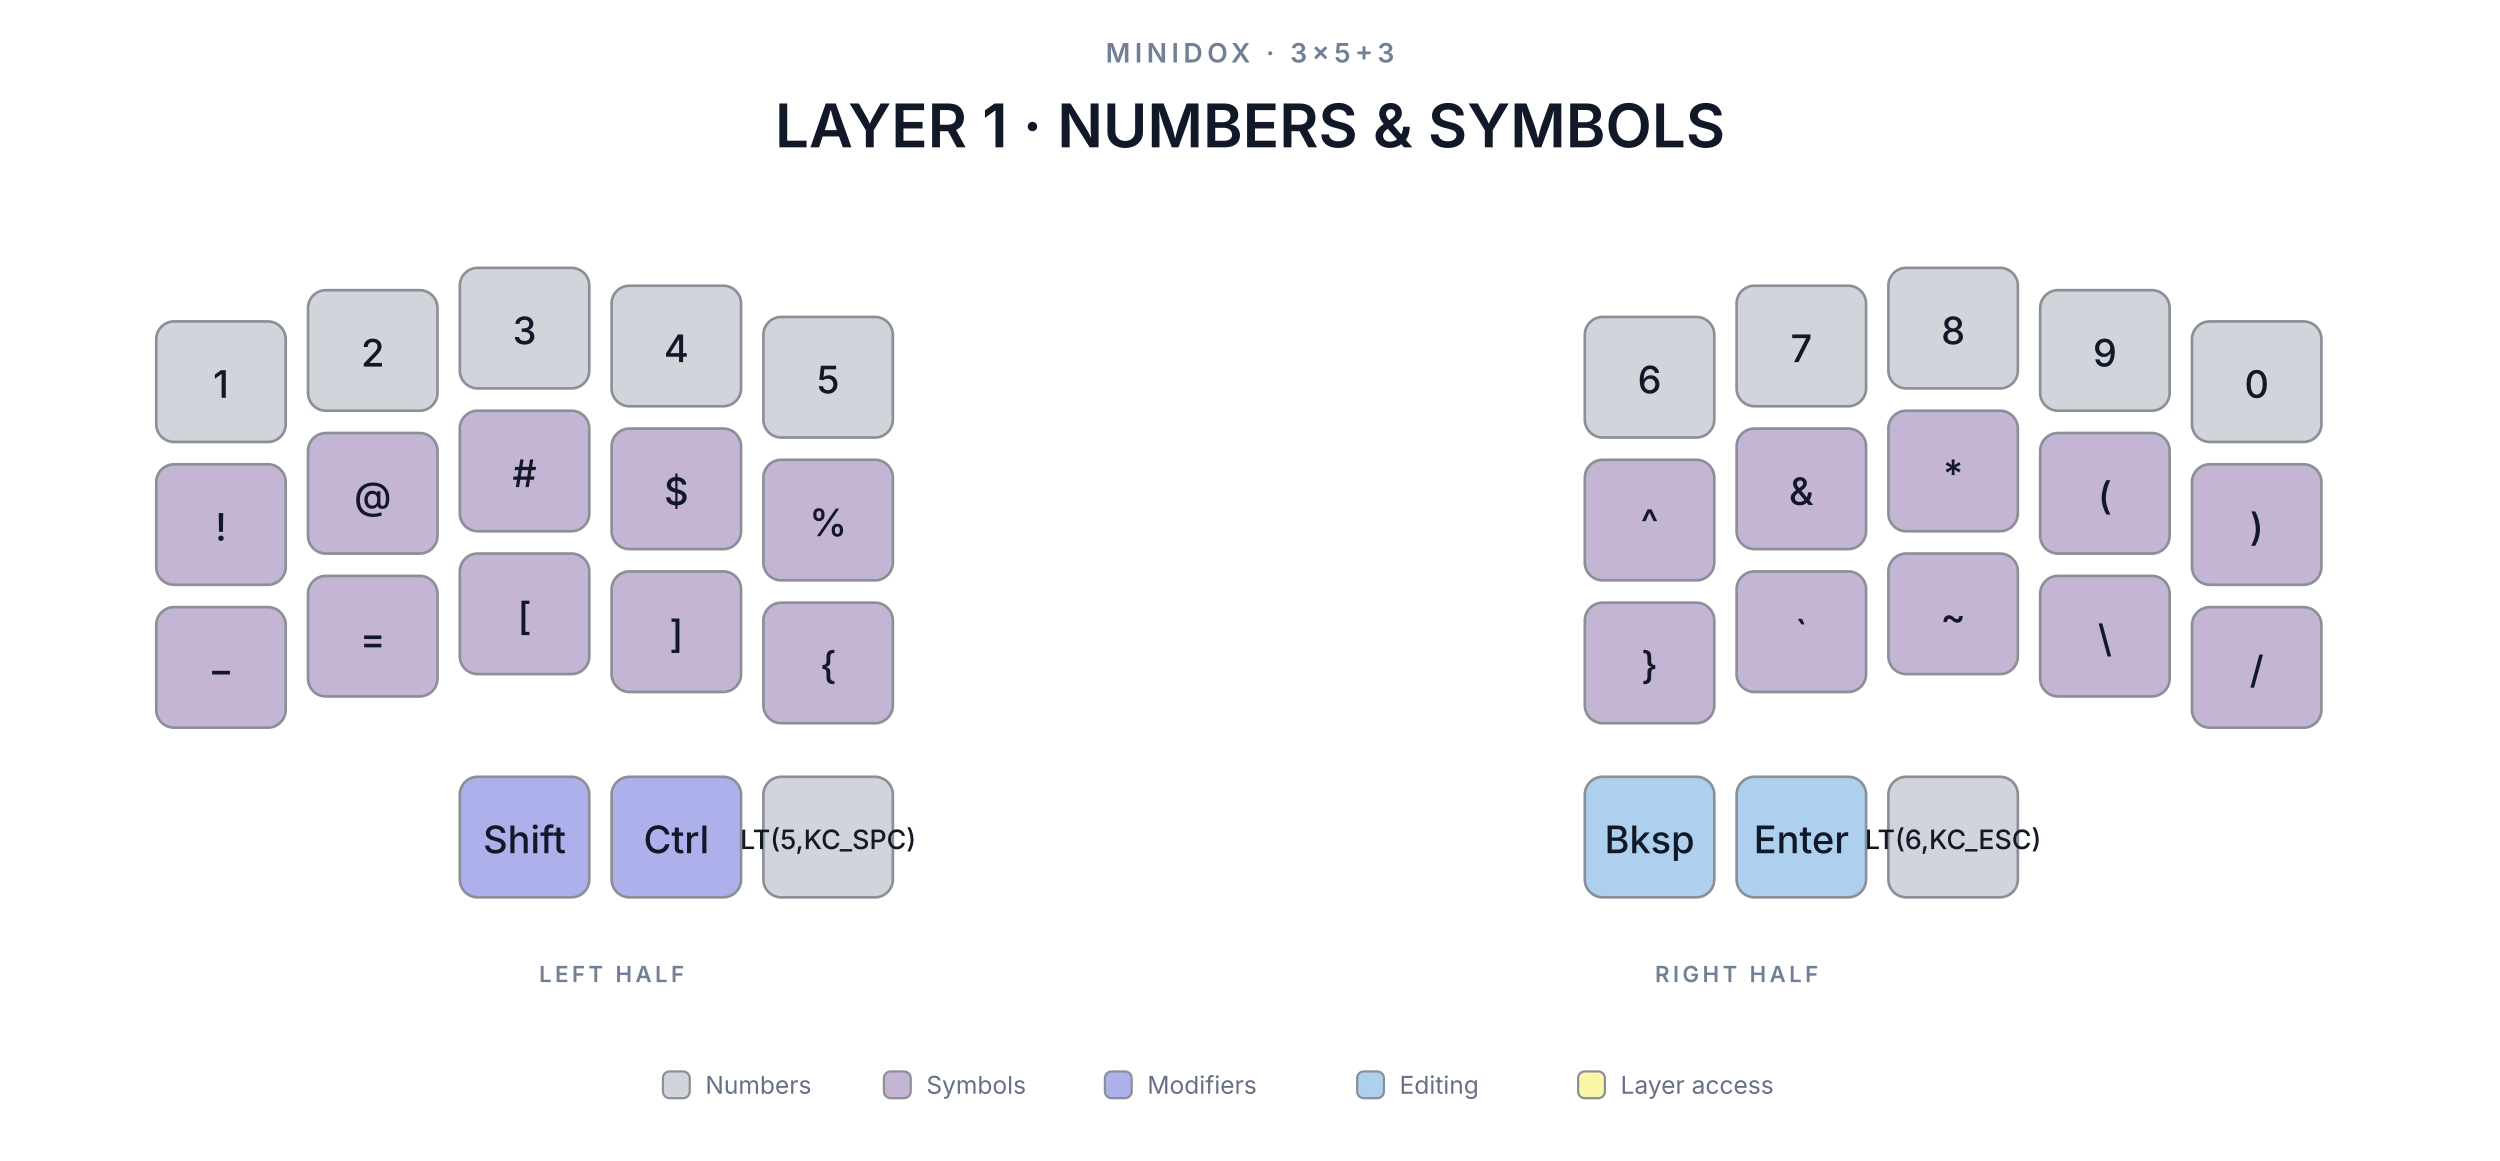
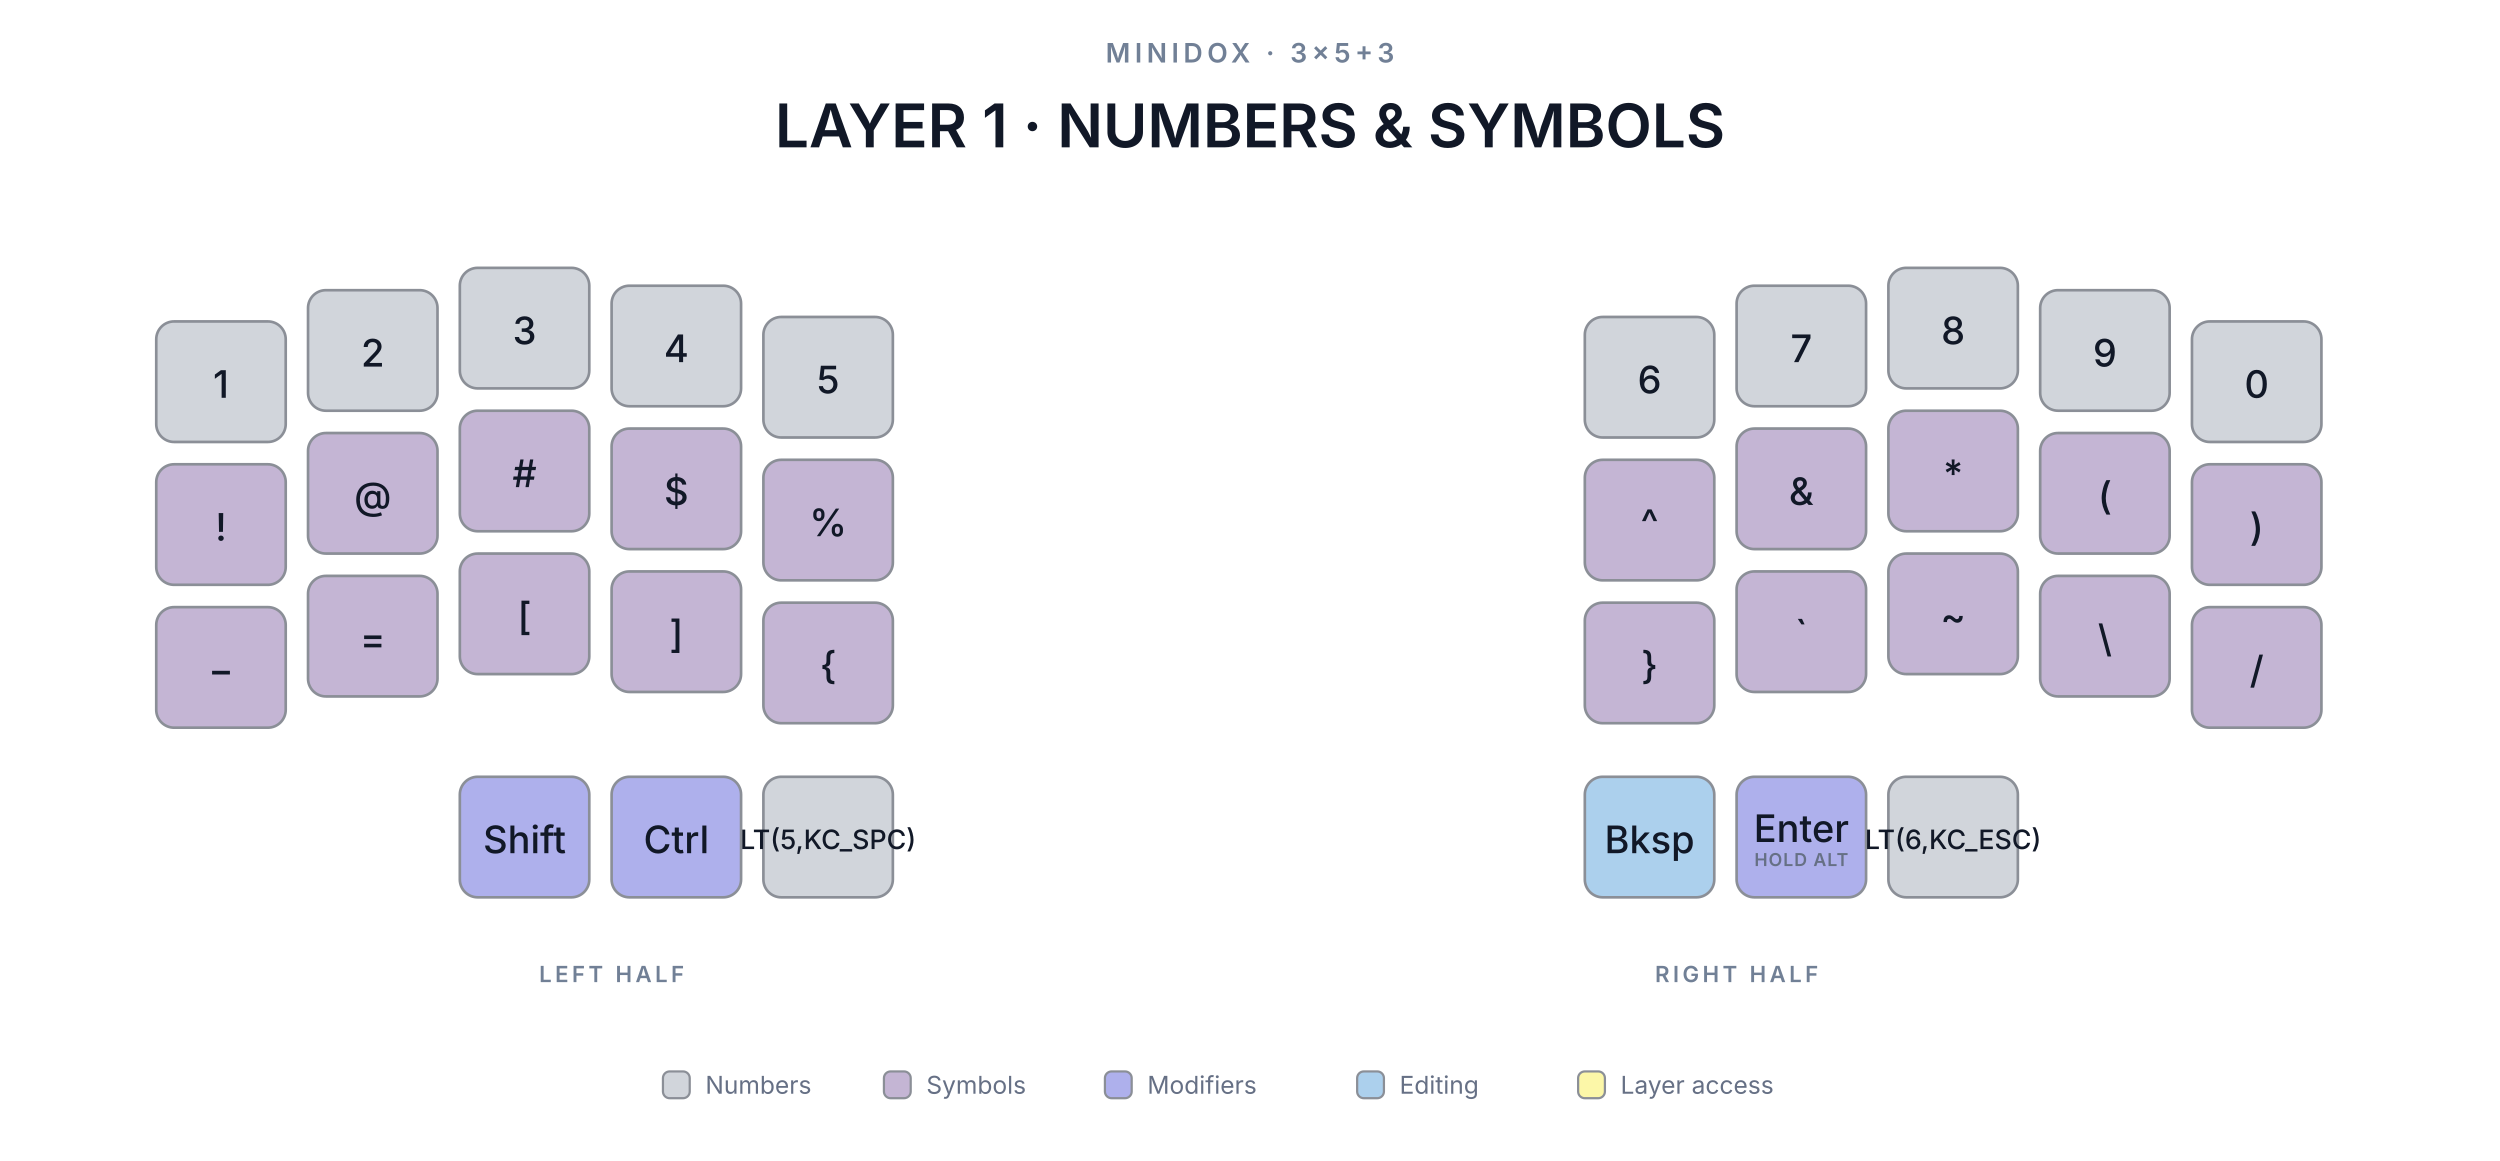
<svg xmlns="http://www.w3.org/2000/svg" viewBox="0 0 1120 520" role="img" aria-labelledby="layer-1-title layer-1-description">
  <style>
    text { font-family: Inter, ui-sans-serif, system-ui, -apple-system, BlinkMacSystemFont, "Segoe UI", sans-serif; fill: #111827; }
    .kicker { font-size: 12px; font-weight: 600; letter-spacing: 2px; text-anchor: middle; fill: #718096; }
    .title { font-size: 27px; font-weight: 600; text-anchor: middle; }
    .key-label { font-weight: 500; text-anchor: middle; dominant-baseline: middle; }
    .key-sub { font-size: 8px; font-weight: 600; letter-spacing: 0.4px; text-anchor: middle; fill: #667085; }
    .half-label { font-size: 10px; font-weight: 600; letter-spacing: 1.5px; text-anchor: middle; fill: #718096; }
    .legend-label { font-size: 11px; fill: #667085; }
  </style>
  <text x="560" y="28" class="kicker">MINIDOX · 3×5+3</text>
  <text x="560" y="66" class="title">LAYER 1 · NUMBERS &amp; SYMBOLS</text>
  <rect x="70" y="144" width="58" height="54" rx="8" fill="#d1d5db" stroke="#8b8f97" stroke-width="1.2" />
  <text x="99.0" y="172.0" class="key-label" font-size="17">1</text>
  <rect x="710" y="142" width="58" height="54" rx="8" fill="#d1d5db" stroke="#8b8f97" stroke-width="1.2" />
  <text x="739.0" y="170.0" class="key-label" font-size="17">6</text>
  <rect x="138" y="130" width="58" height="54" rx="8" fill="#d1d5db" stroke="#8b8f97" stroke-width="1.2" />
  <text x="167.0" y="158.0" class="key-label" font-size="17">2</text>
  <rect x="778" y="128" width="58" height="54" rx="8" fill="#d1d5db" stroke="#8b8f97" stroke-width="1.2" />
  <text x="807.0" y="156.0" class="key-label" font-size="17">7</text>
  <rect x="206" y="120" width="58" height="54" rx="8" fill="#d1d5db" stroke="#8b8f97" stroke-width="1.2" />
  <text x="235.0" y="148.0" class="key-label" font-size="17">3</text>
  <rect x="846" y="120" width="58" height="54" rx="8" fill="#d1d5db" stroke="#8b8f97" stroke-width="1.2" />
  <text x="875.0" y="148.0" class="key-label" font-size="17">8</text>
  <rect x="274" y="128" width="58" height="54" rx="8" fill="#d1d5db" stroke="#8b8f97" stroke-width="1.2" />
  <text x="303.0" y="156.0" class="key-label" font-size="17">4</text>
  <rect x="914" y="130" width="58" height="54" rx="8" fill="#d1d5db" stroke="#8b8f97" stroke-width="1.2" />
  <text x="943.0" y="158.0" class="key-label" font-size="17">9</text>
  <rect x="342" y="142" width="58" height="54" rx="8" fill="#d1d5db" stroke="#8b8f97" stroke-width="1.2" />
  <text x="371.0" y="170.0" class="key-label" font-size="17">5</text>
  <rect x="982" y="144" width="58" height="54" rx="8" fill="#d1d5db" stroke="#8b8f97" stroke-width="1.2" />
  <text x="1011.0" y="172.0" class="key-label" font-size="17">0</text>
  <rect x="70" y="208" width="58" height="54" rx="8" fill="#c4b5d4" stroke="#8b8f97" stroke-width="1.2" />
  <text x="99.0" y="236.0" class="key-label" font-size="17">!</text>
  <rect x="710" y="206" width="58" height="54" rx="8" fill="#c4b5d4" stroke="#8b8f97" stroke-width="1.2" />
  <text x="739.0" y="234.0" class="key-label" font-size="17">^</text>
  <rect x="138" y="194" width="58" height="54" rx="8" fill="#c4b5d4" stroke="#8b8f97" stroke-width="1.2" />
  <text x="167.0" y="222.0" class="key-label" font-size="17">@</text>
  <rect x="778" y="192" width="58" height="54" rx="8" fill="#c4b5d4" stroke="#8b8f97" stroke-width="1.2" />
  <text x="807.0" y="220.0" class="key-label" font-size="17">&amp;</text>
  <rect x="206" y="184" width="58" height="54" rx="8" fill="#c4b5d4" stroke="#8b8f97" stroke-width="1.2" />
  <text x="235.0" y="212.0" class="key-label" font-size="17">#</text>
  <rect x="846" y="184" width="58" height="54" rx="8" fill="#c4b5d4" stroke="#8b8f97" stroke-width="1.2" />
  <text x="875.0" y="212.0" class="key-label" font-size="17">*</text>
  <rect x="274" y="192" width="58" height="54" rx="8" fill="#c4b5d4" stroke="#8b8f97" stroke-width="1.2" />
  <text x="303.0" y="220.0" class="key-label" font-size="17">$</text>
  <rect x="914" y="194" width="58" height="54" rx="8" fill="#c4b5d4" stroke="#8b8f97" stroke-width="1.2" />
  <text x="943.0" y="222.0" class="key-label" font-size="17">(</text>
  <rect x="342" y="206" width="58" height="54" rx="8" fill="#c4b5d4" stroke="#8b8f97" stroke-width="1.2" />
  <text x="371.0" y="234.0" class="key-label" font-size="17">%</text>
  <rect x="982" y="208" width="58" height="54" rx="8" fill="#c4b5d4" stroke="#8b8f97" stroke-width="1.2" />
  <text x="1011.0" y="236.0" class="key-label" font-size="17">)</text>
  <rect x="70" y="272" width="58" height="54" rx="8" fill="#c4b5d4" stroke="#8b8f97" stroke-width="1.2" />
  <text x="99.0" y="300.0" class="key-label" font-size="17">−</text>
  <rect x="710" y="270" width="58" height="54" rx="8" fill="#c4b5d4" stroke="#8b8f97" stroke-width="1.2" />
  <text x="739.0" y="298.0" class="key-label" font-size="17">}</text>
  <rect x="138" y="258" width="58" height="54" rx="8" fill="#c4b5d4" stroke="#8b8f97" stroke-width="1.2" />
  <text x="167.0" y="286.0" class="key-label" font-size="17">=</text>
  <rect x="778" y="256" width="58" height="54" rx="8" fill="#c4b5d4" stroke="#8b8f97" stroke-width="1.2" />
  <text x="807.0" y="284.0" class="key-label" font-size="17">`</text>
  <rect x="206" y="248" width="58" height="54" rx="8" fill="#c4b5d4" stroke="#8b8f97" stroke-width="1.2" />
  <text x="235.0" y="276.0" class="key-label" font-size="17">[</text>
  <rect x="846" y="248" width="58" height="54" rx="8" fill="#c4b5d4" stroke="#8b8f97" stroke-width="1.2" />
  <text x="875.0" y="276.0" class="key-label" font-size="17">~</text>
  <rect x="274" y="256" width="58" height="54" rx="8" fill="#c4b5d4" stroke="#8b8f97" stroke-width="1.2" />
  <text x="303.0" y="284.0" class="key-label" font-size="17">]</text>
  <rect x="914" y="258" width="58" height="54" rx="8" fill="#c4b5d4" stroke="#8b8f97" stroke-width="1.2" />
  <text x="943.0" y="286.0" class="key-label" font-size="17">\</text>
  <rect x="342" y="270" width="58" height="54" rx="8" fill="#c4b5d4" stroke="#8b8f97" stroke-width="1.2" />
  <text x="371.0" y="298.0" class="key-label" font-size="17">{</text>
  <rect x="982" y="272" width="58" height="54" rx="8" fill="#c4b5d4" stroke="#8b8f97" stroke-width="1.2" />
  <text x="1011.0" y="300.0" class="key-label" font-size="17">/</text>
  <rect x="206" y="348" width="58" height="54" rx="8" fill="#aeb0ec" stroke="#8b8f97" stroke-width="1.2" />
  <text x="235.0" y="376.0" class="key-label" font-size="17">Shift</text>
  <rect x="274" y="348" width="58" height="54" rx="8" fill="#aeb0ec" stroke="#8b8f97" stroke-width="1.2" />
  <text x="303.0" y="376.0" class="key-label" font-size="17">Ctrl</text>
  <rect x="342" y="348" width="58" height="54" rx="8" fill="#d1d5db" stroke="#8b8f97" stroke-width="1.2" />
  <text x="371.0" y="376.0" class="key-label" font-size="12">LT(5,KC_SPC)</text>
  <rect x="710" y="348" width="58" height="54" rx="8" fill="#acd0ed" stroke="#8b8f97" stroke-width="1.2" />
  <text x="739.0" y="376.0" class="key-label" font-size="17">Bksp</text>
-   <rect x="778" y="348" width="58" height="54" rx="8" fill="#acd0ed" stroke="#8b8f97" stroke-width="1.2" />
-   <text x="807.0" y="376.0" class="key-label" font-size="17">Enter</text>
+   <rect x="778" y="348" width="58" height="54" rx="8" fill="#aeb0ec" stroke="#8b8f97" stroke-width="1.2" />
+   <text x="807.0" y="371.0" class="key-label" font-size="17">Enter</text>
+   <text x="807.0" y="388.0" class="key-sub">HOLD ALT</text>
  <rect x="846" y="348" width="58" height="54" rx="8" fill="#d1d5db" stroke="#8b8f97" stroke-width="1.2" />
  <text x="875.0" y="376.0" class="key-label" font-size="12">LT(6,KC_ESC)</text>
  <text x="274" y="440" class="half-label">LEFT HALF</text>
  <text x="778" y="440" class="half-label">RIGHT HALF</text>
  <rect x="297.0" y="480" width="12" height="12" rx="3" fill="#d1d5db" stroke="#8b8f97" stroke-width="1" />
  <text x="316.0" y="490" class="legend-label">Numbers</text>
  <rect x="396.0" y="480" width="12" height="12" rx="3" fill="#c4b5d4" stroke="#8b8f97" stroke-width="1" />
  <text x="415.0" y="490" class="legend-label">Symbols</text>
  <rect x="495.0" y="480" width="12" height="12" rx="3" fill="#aeb0ec" stroke="#8b8f97" stroke-width="1" />
  <text x="514.0" y="490" class="legend-label">Modifiers</text>
  <rect x="608.0" y="480" width="12" height="12" rx="3" fill="#acd0ed" stroke="#8b8f97" stroke-width="1" />
  <text x="627.0" y="490" class="legend-label">Editing</text>
  <rect x="707.0" y="480" width="12" height="12" rx="3" fill="#fcf7a8" stroke="#8b8f97" stroke-width="1" />
  <text x="726.0" y="490" class="legend-label">Layer access</text>
</svg>
